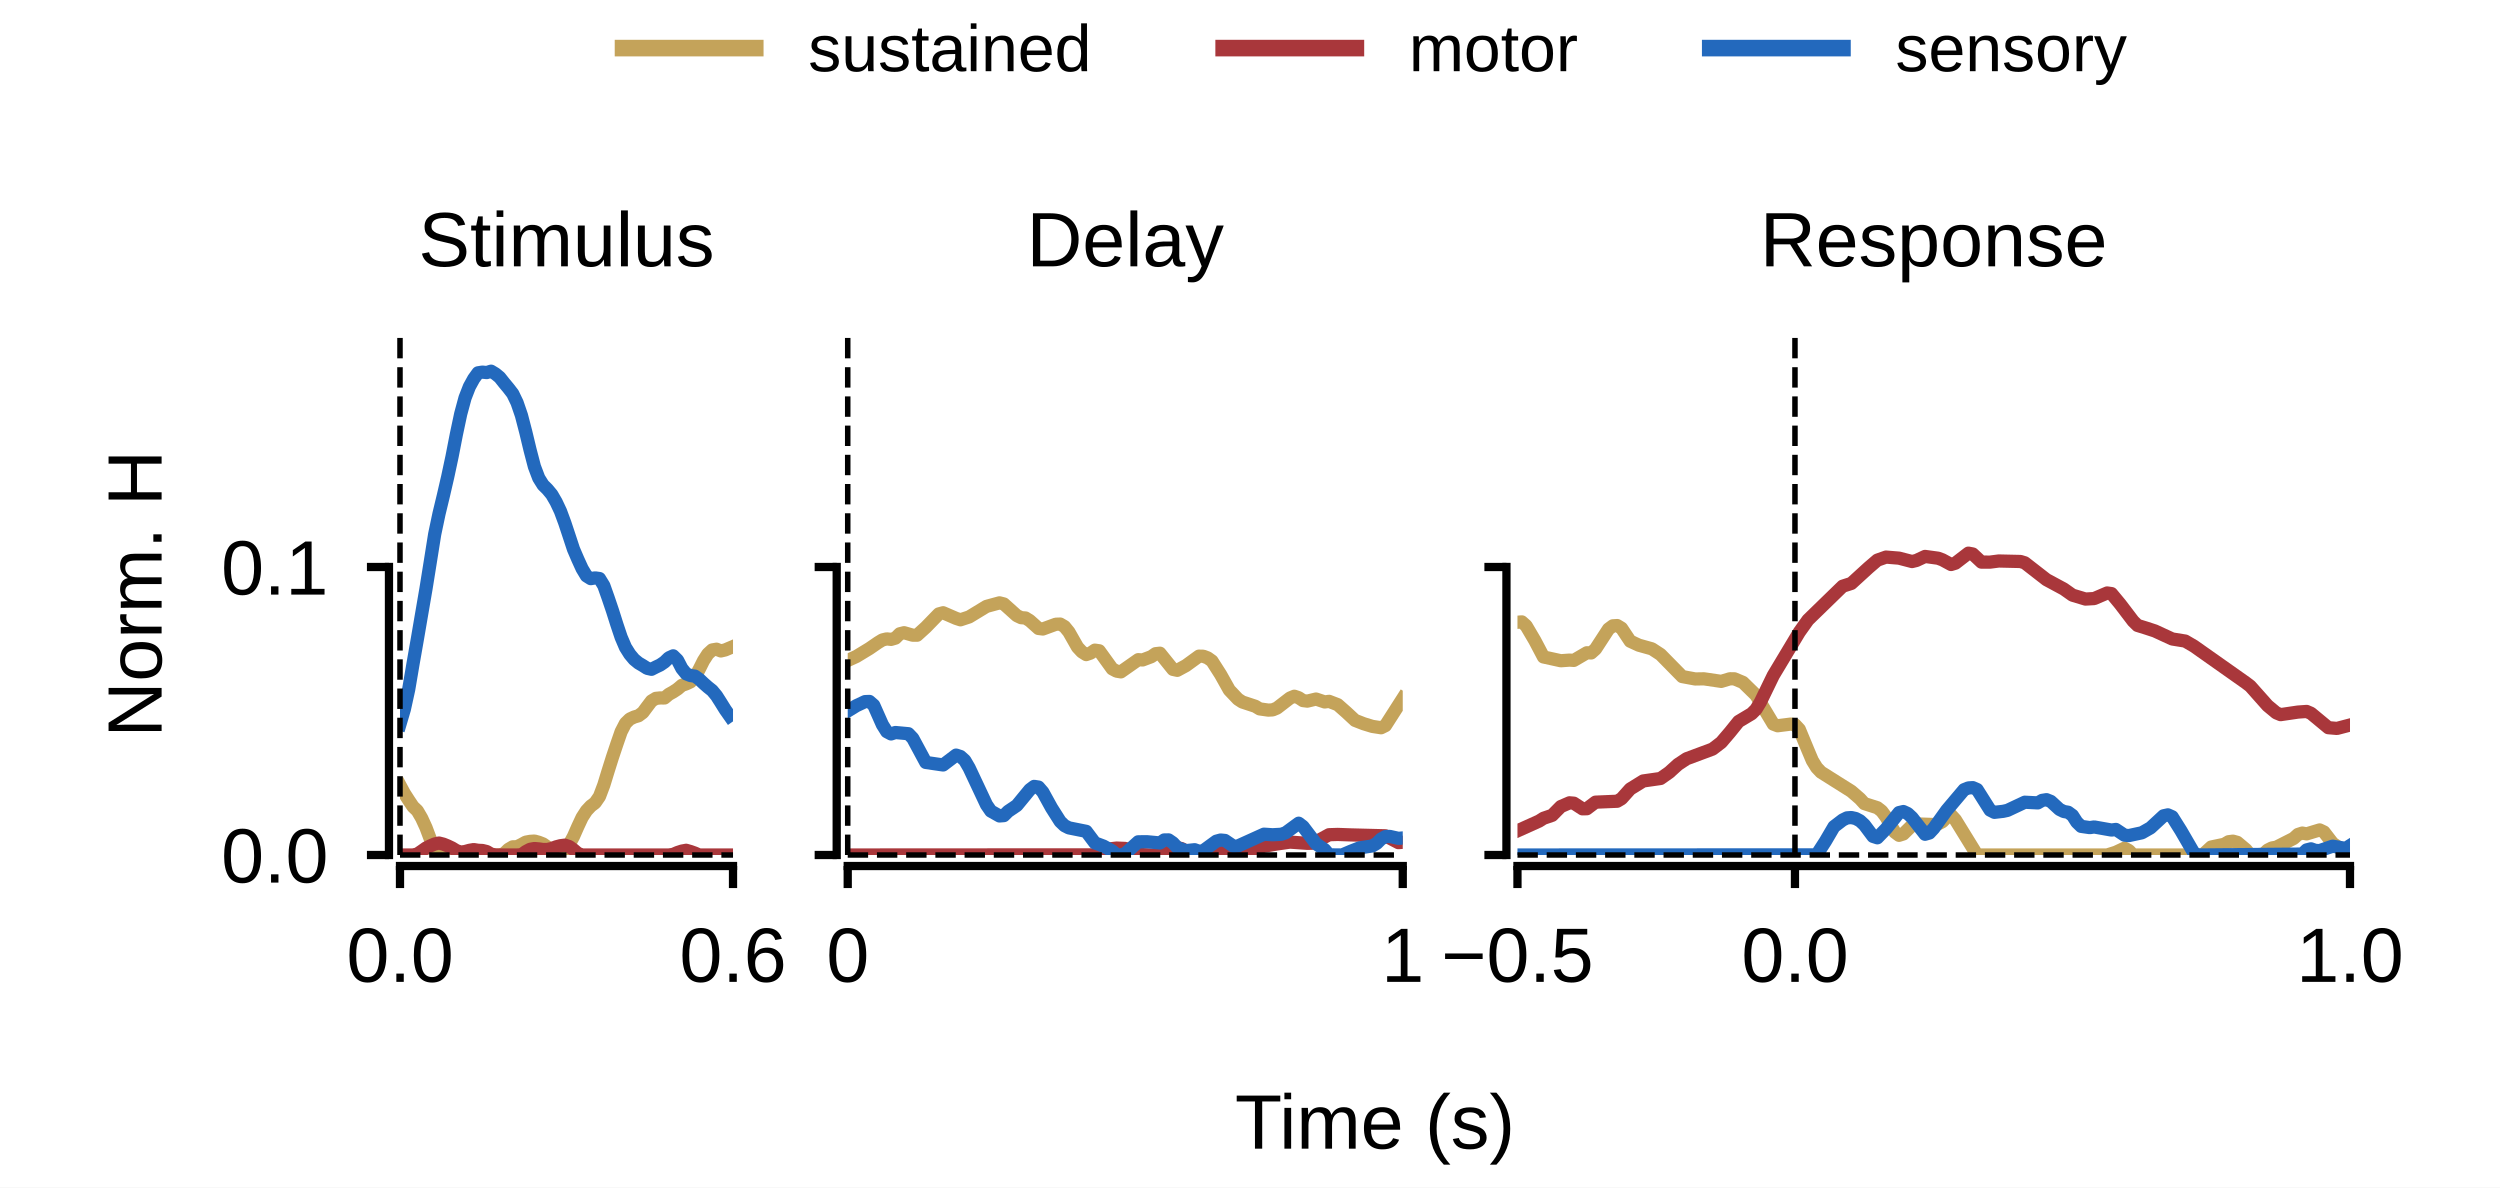
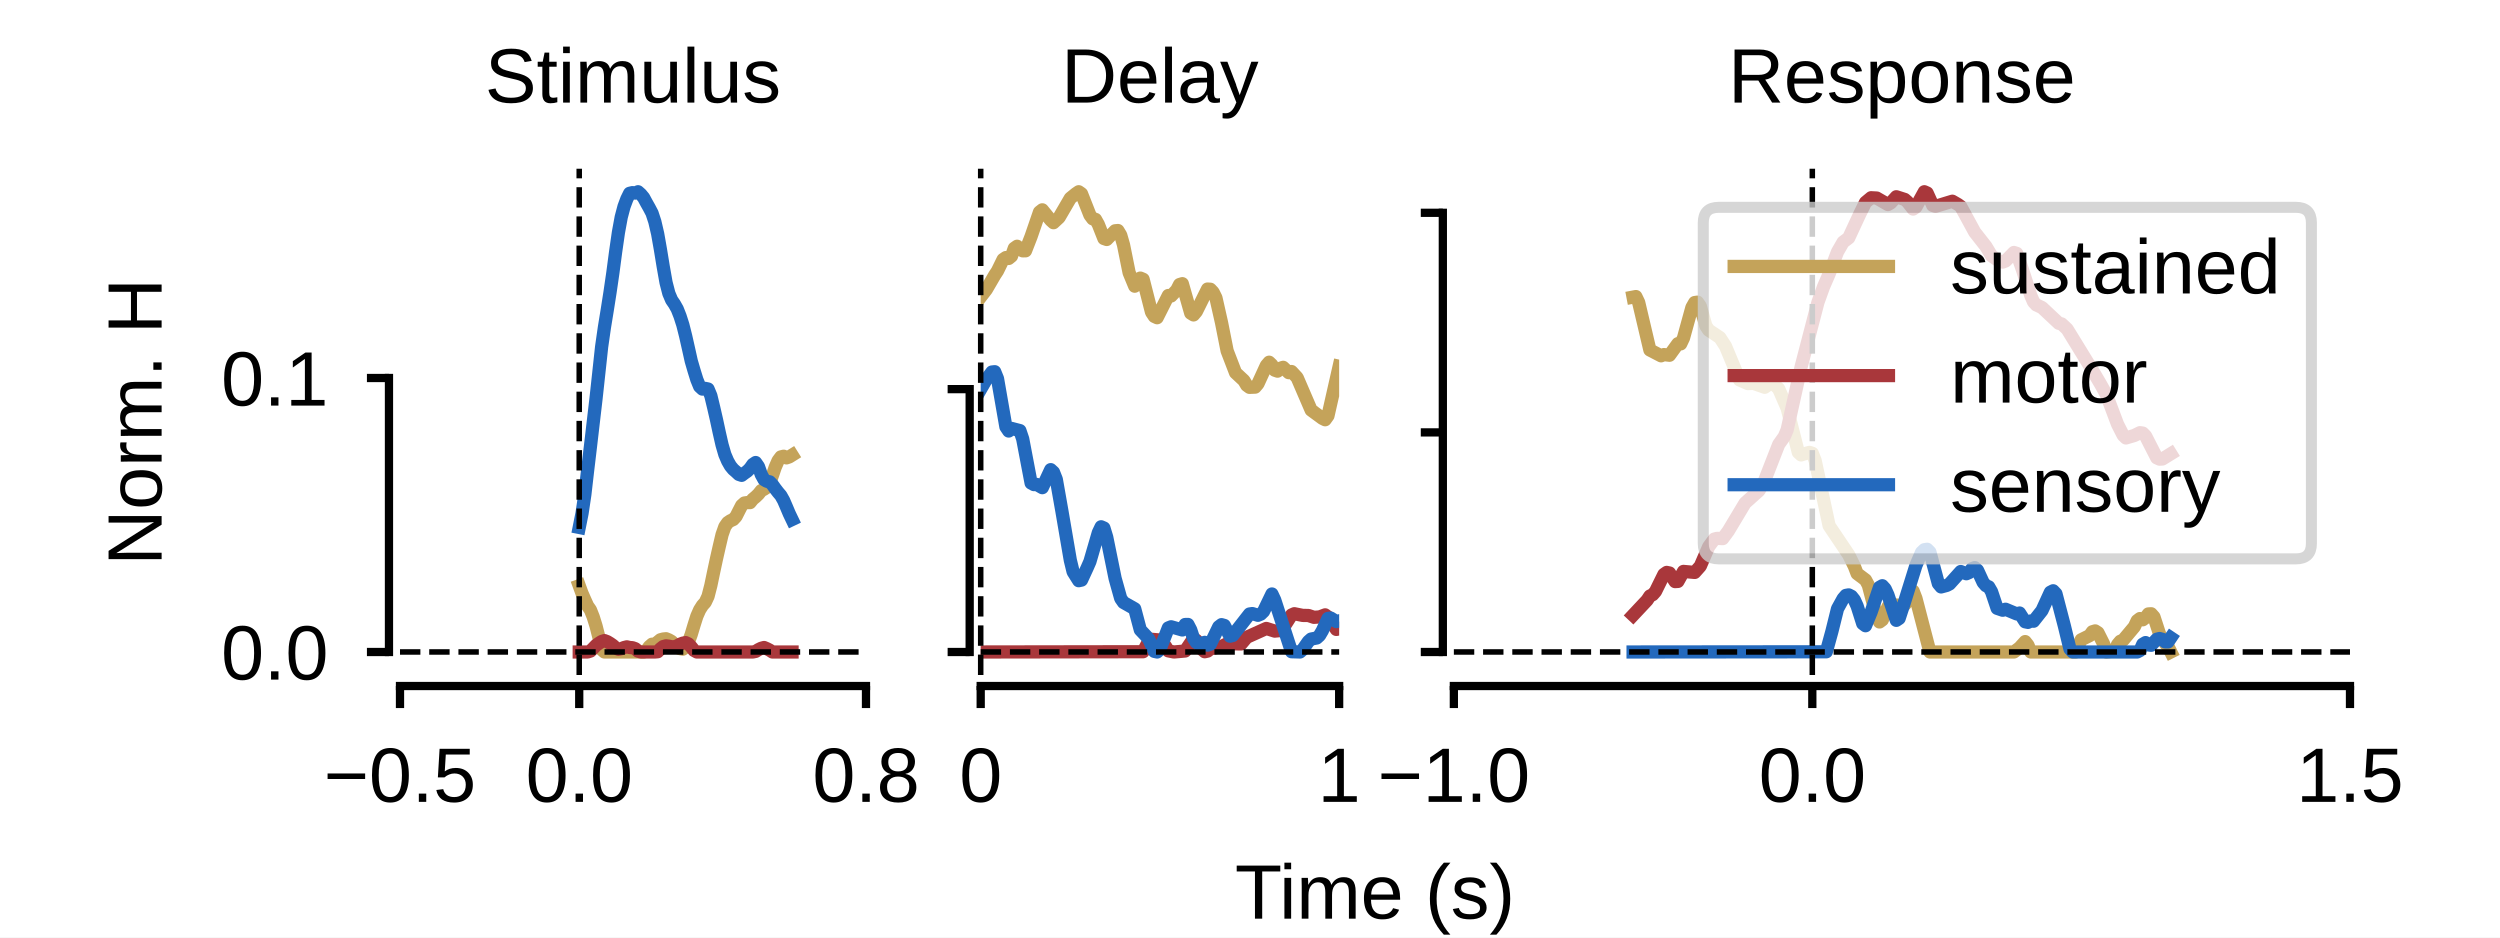
- <svg xmlns="http://www.w3.org/2000/svg" xmlns:xlink="http://www.w3.org/1999/xlink" width="226.772pt" height="107.717pt" viewBox="0 0 226.772 107.717" version="1.1">
+ <svg xmlns="http://www.w3.org/2000/svg" xmlns:xlink="http://www.w3.org/1999/xlink" width="226.772pt" height="85.039pt" viewBox="0 0 226.772 85.039" version="1.1">
  <defs>
    <style type="text/css">*{stroke-linejoin: round; stroke-linecap: butt}</style>
  </defs>
  <g id="figure_1">
    <g id="patch_1">
-       <path d="M 0 107.717  L 226.772 107.717  L 226.772 0  L 0 0  z " style="fill: #ffffff" />
+       <path d="M 0 85.039  L 226.772 85.039  L 226.772 0  L 0 0  z " style="fill: #ffffff" />
    </g>
    <g id="axes_1">
      <g id="patch_2">
-         <path d="M 36.283 77.556  L 66.491 77.556  L 66.491 30.161  L 36.283 30.161  z " style="fill: #ffffff" />
+         <path d="M 36.283 61.228  L 78.553 61.228  L 78.553 15.307  L 36.283 15.307  z " style="fill: #ffffff" />
      </g>
      <g id="matplotlib.axis_1">
        <g id="xtick_1">
          <g id="line2d_1">
            <defs>
-               <path id="mfb6b1bf87d" d="M 0 0  L 0 2  " style="stroke: #000000; stroke-width: 0.75" />
+               <path id="mfbb27c2ba8" d="M 0 0  L 0 2  " style="stroke: #000000; stroke-width: 0.75" />
            </defs>
            <g>
-               <use xlink:href="#mfb6b1bf87d" x="36.283" y="78.556" style="stroke: #000000; stroke-width: 0.75" />
+               <use xlink:href="#mfbb27c2ba8" x="36.283" y="62.228" style="stroke: #000000; stroke-width: 0.75" />
            </g>
          </g>
          <g id="text_1">
-             <text style="font-size: 7px; font-family: 'Arial', sans-serif; text-anchor: middle" x="36.283" y="89.066" transform="rotate(-0 36.28346 89.06637)">0.0</text>
+             <text style="font-size: 7px; font-family: 'Arial', sans-serif; text-anchor: middle" x="36.283" y="72.739" transform="rotate(-0 36.28346 72.73882)">−0.5</text>
          </g>
        </g>
        <g id="xtick_2">
          <g id="line2d_2">
            <g>
-               <use xlink:href="#mfb6b1bf87d" x="66.491" y="78.556" style="stroke: #000000; stroke-width: 0.75" />
+               <use xlink:href="#mfbb27c2ba8" x="52.541" y="62.228" style="stroke: #000000; stroke-width: 0.75" />
            </g>
          </g>
          <g id="text_2">
-             <text style="font-size: 7px; font-family: 'Arial', sans-serif; text-anchor: middle" x="66.491" y="89.066" transform="rotate(-0 66.491 89.06637)">0.6</text>
+             <text style="font-size: 7px; font-family: 'Arial', sans-serif; text-anchor: middle" x="52.541" y="72.739" transform="rotate(-0 52.54099 72.73882)">0.0</text>
+           </g>
+         </g>
+         <g id="xtick_3">
+           <g id="line2d_3">
+             <g>
+               <use xlink:href="#mfbb27c2ba8" x="78.553" y="62.228" style="stroke: #000000; stroke-width: 0.75" />
+             </g>
+           </g>
+           <g id="text_3">
+             <text style="font-size: 7px; font-family: 'Arial', sans-serif; text-anchor: middle" x="78.553" y="72.739" transform="rotate(-0 78.55303 72.73882)">0.8</text>
          </g>
        </g>
      </g>
      <g id="matplotlib.axis_2">
        <g id="ytick_1">
-           <g id="line2d_3">
+           <g id="line2d_4">
            <defs>
-               <path id="m4788e02296" d="M 0 0  L -2 0  " style="stroke: #000000; stroke-width: 0.75" />
+               <path id="m5a5f7d0ab2" d="M 0 0  L -2 0  " style="stroke: #000000; stroke-width: 0.75" />
            </defs>
            <g>
-               <use xlink:href="#m4788e02296" x="35.283" y="77.556" style="stroke: #000000; stroke-width: 0.75" />
-             </g>
-           </g>
-           <g id="text_3">
-             <text style="font-size: 7px; font-family: 'Arial', sans-serif; text-anchor: end" x="29.783" y="80.061" transform="rotate(-0 29.78346 80.06114)">0.0</text>
+               <use xlink:href="#m5a5f7d0ab2" x="35.283" y="59.141" style="stroke: #000000; stroke-width: 0.75" />
+             </g>
+           </g>
+           <g id="text_4">
+             <text style="font-size: 7px; font-family: 'Arial', sans-serif; text-anchor: end" x="29.783" y="61.646" transform="rotate(-0 29.78346 61.64625)">0.0</text>
          </g>
        </g>
        <g id="ytick_2">
-           <g id="line2d_4">
-             <g>
-               <use xlink:href="#m4788e02296" x="35.283" y="51.429" style="stroke: #000000; stroke-width: 0.75" />
-             </g>
-           </g>
-           <g id="text_4">
-             <text style="font-size: 7px; font-family: 'Arial', sans-serif; text-anchor: end" x="29.783" y="53.935" transform="rotate(-0 29.78346 53.93456)">0.1</text>
-           </g>
-         </g>
-         <g id="text_5">
-           <text style="font-size: 7px; font-family: 'Arial', sans-serif; text-anchor: middle" x="14.662" y="53.858" transform="rotate(-90 14.66221 53.85827)">Norm. H</text>
-         </g>
-       </g>
-       <g id="line2d_5">
-         <path d="M 36.283 71.233  L 36.677 71.964  L 37.07 72.576  L 37.463 73.165  L 37.857 73.543  L 38.25 74.216  L 38.643 75.073  L 39.037 76.123  L 39.43 77.323  L 39.823 77.556  L 40.217 77.556  L 40.61 77.556  L 41.003 77.556  L 41.397 77.556  L 41.79 77.556  L 42.183 77.556  L 42.577 77.556  L 42.97 77.556  L 43.363 77.556  L 43.757 77.556  L 44.15 77.556  L 44.543 77.556  L 44.937 77.556  L 45.33 77.556  L 45.723 77.429  L 46.117 77.046  L 46.51 76.815  L 46.903 76.806  L 47.297 76.61  L 47.69 76.392  L 48.083 76.319  L 48.477 76.293  L 48.87 76.401  L 49.263 76.555  L 49.657 76.836  L 50.05 77.059  L 50.443 77.235  L 50.837 77.284  L 51.23 77.096  L 51.623 76.608  L 52.017 75.877  L 52.41 74.987  L 52.803 74.147  L 53.197 73.539  L 53.59 73.117  L 53.983 72.818  L 54.377 72.246  L 54.77 71.207  L 55.163 69.926  L 55.556 68.681  L 55.95 67.504  L 56.343 66.369  L 56.736 65.609  L 57.13 65.225  L 57.523 65.041  L 57.916 64.925  L 58.31 64.633  L 58.703 64.105  L 59.096 63.587  L 59.49 63.348  L 59.883 63.309  L 60.276 63.312  L 60.67 62.982  L 61.063 62.762  L 61.456 62.502  L 61.85 62.168  L 62.243 62.033  L 62.636 61.849  L 63.03 61.442  L 63.423 60.71  L 63.816 59.928  L 64.21 59.316  L 64.603 58.956  L 64.996 58.889  L 65.39 59.046  L 65.783 58.953  L 66.176 58.785  " clip-path="url(#pfcce30ffbe)" style="fill: none; stroke: #c4a35a; stroke-width: 1.2; stroke-linecap: square" />
+           <g id="line2d_5">
+             <g>
+               <use xlink:href="#m5a5f7d0ab2" x="35.283" y="34.287" style="stroke: #000000; stroke-width: 0.75" />
+             </g>
+           </g>
+           <g id="text_5">
+             <text style="font-size: 7px; font-family: 'Arial', sans-serif; text-anchor: end" x="29.783" y="36.792" transform="rotate(-0 29.78346 36.79247)">0.1</text>
+           </g>
+         </g>
+         <g id="text_6">
+           <text style="font-size: 7px; font-family: 'Arial', sans-serif; text-anchor: middle" x="14.662" y="38.268" transform="rotate(-90 14.66221 38.26772)">Norm. H</text>
+         </g>
      </g>
      <g id="line2d_6">
-         <path d="M 36.283 77.556  L 36.677 77.556  L 37.07 77.556  L 37.463 77.556  L 37.857 77.469  L 38.25 77.202  L 38.643 76.924  L 39.037 76.729  L 39.43 76.557  L 39.823 76.472  L 40.217 76.572  L 40.61 76.732  L 41.003 76.919  L 41.397 77.159  L 41.79 77.294  L 42.183 77.241  L 42.577 77.133  L 42.97 77.065  L 43.363 77.128  L 43.757 77.147  L 44.15 77.242  L 44.543 77.473  L 44.937 77.556  L 45.33 77.556  L 45.723 77.556  L 46.117 77.556  L 46.51 77.556  L 46.903 77.556  L 47.297 77.534  L 47.69 77.251  L 48.083 77.039  L 48.477 76.97  L 48.87 77.003  L 49.263 77.057  L 49.657 77.054  L 50.05 76.968  L 50.443 76.816  L 50.837 76.713  L 51.23 76.662  L 51.623 76.786  L 52.017 77.071  L 52.41 77.408  L 52.803 77.556  L 53.197 77.556  L 53.59 77.556  L 53.983 77.556  L 54.377 77.556  L 54.77 77.556  L 55.163 77.556  L 55.556 77.556  L 55.95 77.556  L 56.343 77.556  L 56.736 77.556  L 57.13 77.556  L 57.523 77.556  L 57.916 77.556  L 58.31 77.556  L 58.703 77.556  L 59.096 77.556  L 59.49 77.556  L 59.883 77.556  L 60.276 77.556  L 60.67 77.556  L 61.063 77.5  L 61.456 77.33  L 61.85 77.201  L 62.243 77.129  L 62.636 77.242  L 63.03 77.383  L 63.423 77.556  L 63.816 77.556  L 64.21 77.556  L 64.603 77.556  L 64.996 77.556  L 65.39 77.556  L 65.783 77.556  L 66.176 77.556  " clip-path="url(#pfcce30ffbe)" style="fill: none; stroke: #a9373b; stroke-width: 1.2; stroke-linecap: square" />
+         <path d="M 52.541 53.126  L 52.795 53.822  L 53.049 54.404  L 53.303 54.964  L 53.557 55.323  L 53.811 55.963  L 54.065 56.78  L 54.319 57.778  L 54.573 58.919  L 54.827 59.141  L 55.081 59.141  L 55.335 59.141  L 55.589 59.141  L 55.843 59.141  L 56.097 59.141  L 56.351 59.141  L 56.605 59.141  L 56.859 59.141  L 57.113 59.141  L 57.367 59.141  L 57.621 59.141  L 57.875 59.141  L 58.13 59.141  L 58.384 59.141  L 58.638 59.02  L 58.892 58.656  L 59.146 58.436  L 59.4 58.427  L 59.654 58.242  L 59.908 58.033  L 60.162 57.964  L 60.416 57.939  L 60.67 58.043  L 60.924 58.189  L 61.178 58.456  L 61.432 58.668  L 61.686 58.836  L 61.94 58.883  L 62.194 58.704  L 62.448 58.239  L 62.702 57.544  L 62.956 56.697  L 63.21 55.898  L 63.464 55.32  L 63.718 54.919  L 63.972 54.634  L 64.226 54.09  L 64.48 53.101  L 64.734 51.883  L 64.988 50.698  L 65.242 49.579  L 65.496 48.499  L 65.75 47.776  L 66.004 47.41  L 66.258 47.236  L 66.512 47.125  L 66.766 46.848  L 67.02 46.346  L 67.274 45.853  L 67.528 45.626  L 67.782 45.588  L 68.036 45.591  L 68.29 45.277  L 68.544 45.068  L 68.799 44.821  L 69.053 44.502  L 69.307 44.374  L 69.561 44.199  L 69.815 43.812  L 70.069 43.116  L 70.323 42.372  L 70.577 41.789  L 70.831 41.448  L 71.085 41.384  L 71.339 41.533  L 71.593 41.444  L 71.847 41.285  " clip-path="url(#p5c8b856d8d)" style="fill: none; stroke: #c4a35a; stroke-width: 1.2; stroke-linecap: square" />
      </g>
      <g id="line2d_7">
-         <path d="M 36.283 65.681  L 36.677 64.341  L 37.07 62.548  L 37.463 60.223  L 37.857 57.975  L 38.25 55.68  L 38.643 53.389  L 39.037 50.929  L 39.43 48.457  L 39.823 46.592  L 40.217 44.957  L 40.61 43.257  L 41.003 41.421  L 41.397 39.399  L 41.79 37.546  L 42.183 36.089  L 42.577 35.078  L 42.97 34.363  L 43.363 33.819  L 43.757 33.755  L 44.15 33.794  L 44.543 33.671  L 44.937 33.909  L 45.33 34.232  L 45.723 34.728  L 46.117 35.202  L 46.51 35.711  L 46.903 36.525  L 47.297 37.673  L 47.69 39.184  L 48.083 40.82  L 48.477 42.328  L 48.87 43.364  L 49.263 43.993  L 49.657 44.382  L 50.05 44.854  L 50.443 45.53  L 50.837 46.364  L 51.23 47.426  L 51.623 48.609  L 52.017 49.807  L 52.41 50.722  L 52.803 51.585  L 53.197 52.241  L 53.59 52.487  L 53.983 52.422  L 54.377 52.479  L 54.77 53.12  L 55.163 54.228  L 55.556 55.389  L 55.95 56.632  L 56.343 57.804  L 56.736 58.723  L 57.13 59.349  L 57.523 59.818  L 57.916 60.14  L 58.31 60.372  L 58.703 60.622  L 59.096 60.71  L 59.49 60.508  L 59.883 60.321  L 60.276 60.052  L 60.67 59.672  L 61.063 59.491  L 61.456 59.878  L 61.85 60.636  L 62.243 61.121  L 62.636 61.278  L 63.03 61.331  L 63.423 61.605  L 63.816 61.979  L 64.21 62.326  L 64.603 62.639  L 64.996 63.115  L 65.39 63.733  L 65.783 64.366  L 66.176 64.925  " clip-path="url(#pfcce30ffbe)" style="fill: none; stroke: #2369bd; stroke-width: 1.2; stroke-linecap: square" />
+         <path d="M 52.541 59.141  L 52.795 59.141  L 53.049 59.141  L 53.303 59.141  L 53.557 59.059  L 53.811 58.805  L 54.065 58.54  L 54.319 58.354  L 54.573 58.19  L 54.827 58.109  L 55.081 58.205  L 55.335 58.358  L 55.589 58.535  L 55.843 58.763  L 56.097 58.892  L 56.351 58.842  L 56.605 58.739  L 56.859 58.674  L 57.113 58.734  L 57.367 58.752  L 57.621 58.842  L 57.875 59.062  L 58.13 59.141  L 58.384 59.141  L 58.638 59.141  L 58.892 59.141  L 59.146 59.141  L 59.4 59.141  L 59.654 59.12  L 59.908 58.851  L 60.162 58.65  L 60.416 58.583  L 60.67 58.615  L 60.924 58.666  L 61.178 58.663  L 61.432 58.582  L 61.686 58.437  L 61.94 58.339  L 62.194 58.29  L 62.448 58.409  L 62.702 58.68  L 62.956 59  L 63.21 59.141  L 63.464 59.141  L 63.718 59.141  L 63.972 59.141  L 64.226 59.141  L 64.48 59.141  L 64.734 59.141  L 64.988 59.141  L 65.242 59.141  L 65.496 59.141  L 65.75 59.141  L 66.004 59.141  L 66.258 59.141  L 66.512 59.141  L 66.766 59.141  L 67.02 59.141  L 67.274 59.141  L 67.528 59.141  L 67.782 59.141  L 68.036 59.141  L 68.29 59.141  L 68.544 59.088  L 68.799 58.927  L 69.053 58.803  L 69.307 58.735  L 69.561 58.843  L 69.815 58.976  L 70.069 59.141  L 70.323 59.141  L 70.577 59.141  L 70.831 59.141  L 71.085 59.141  L 71.339 59.141  L 71.593 59.141  L 71.847 59.141  " clip-path="url(#p5c8b856d8d)" style="fill: none; stroke: #a9373b; stroke-width: 1.2; stroke-linecap: square" />
      </g>
      <g id="line2d_8">
-         <path d="M 36.283 77.556  L 36.283 30.161  " style="fill: none; stroke-dasharray: 1.85,0.8; stroke-dashoffset: 0; stroke: #000000; stroke-width: 0.5" />
+         <path d="M 52.541 47.845  L 52.795 46.57  L 53.049 44.864  L 53.303 42.652  L 53.557 40.514  L 53.811 38.331  L 54.065 36.152  L 54.319 33.811  L 54.573 31.459  L 54.827 29.686  L 55.081 28.13  L 55.335 26.513  L 55.589 24.767  L 55.843 22.843  L 56.097 21.08  L 56.351 19.694  L 56.605 18.733  L 56.859 18.052  L 57.113 17.535  L 57.367 17.474  L 57.621 17.511  L 57.875 17.394  L 58.13 17.621  L 58.384 17.928  L 58.638 18.399  L 58.892 18.85  L 59.146 19.334  L 59.4 20.109  L 59.654 21.201  L 59.908 22.639  L 60.162 24.195  L 60.416 25.629  L 60.67 26.615  L 60.924 27.213  L 61.178 27.583  L 61.432 28.032  L 61.686 28.676  L 61.94 29.469  L 62.194 30.479  L 62.448 31.604  L 62.702 32.744  L 62.956 33.615  L 63.21 34.435  L 63.464 35.059  L 63.718 35.293  L 63.972 35.231  L 64.226 35.286  L 64.48 35.895  L 64.734 36.949  L 64.988 38.054  L 65.242 39.236  L 65.496 40.351  L 65.75 41.226  L 66.004 41.821  L 66.258 42.267  L 66.512 42.574  L 66.766 42.794  L 67.02 43.032  L 67.274 43.116  L 67.528 42.924  L 67.782 42.746  L 68.036 42.49  L 68.29 42.128  L 68.544 41.956  L 68.799 42.324  L 69.053 43.045  L 69.307 43.507  L 69.561 43.656  L 69.815 43.706  L 70.069 43.967  L 70.323 44.323  L 70.577 44.653  L 70.831 44.951  L 71.085 45.404  L 71.339 45.991  L 71.593 46.594  L 71.847 47.125  " clip-path="url(#p5c8b856d8d)" style="fill: none; stroke: #2369bd; stroke-width: 1.2; stroke-linecap: square" />
      </g>
      <g id="line2d_9">
-         <path d="M 36.283 77.556  L 66.491 77.556  " style="fill: none; stroke-dasharray: 1.85,0.8; stroke-dashoffset: 0; stroke: #000000; stroke-width: 0.5" />
+         <path d="M 52.541 61.228  L 52.541 15.307  " style="fill: none; stroke-dasharray: 1.85,0.8; stroke-dashoffset: 0; stroke: #000000; stroke-width: 0.5" />
+       </g>
+       <g id="line2d_10">
+         <path d="M 36.283 59.141  L 78.553 59.141  " style="fill: none; stroke-dasharray: 1.85,0.8; stroke-dashoffset: 0; stroke: #000000; stroke-width: 0.5" />
      </g>
      <g id="patch_3">
-         <path d="M 35.283 77.556  L 35.283 51.429  " style="fill: none; stroke: #000000; stroke-width: 0.75; stroke-linejoin: miter; stroke-linecap: square" />
+         <path d="M 35.283 59.141  L 35.283 34.287  " style="fill: none; stroke: #000000; stroke-width: 0.75; stroke-linejoin: miter; stroke-linecap: square" />
      </g>
      <g id="patch_4">
-         <path d="M 36.283 78.556  L 66.491 78.556  " style="fill: none; stroke: #000000; stroke-width: 0.75; stroke-linejoin: miter; stroke-linecap: square" />
-       </g>
-       <g id="text_6">
-         <text style="font-size: 7px; font-family: 'Arial', sans-serif; text-anchor: middle" x="51.387" y="24.161" transform="rotate(-0 51.38723 24.16063)">Stimulus</text>
+         <path d="M 36.283 62.228  L 78.553 62.228  " style="fill: none; stroke: #000000; stroke-width: 0.75; stroke-linejoin: miter; stroke-linecap: square" />
+       </g>
+       <g id="text_7">
+         <text style="font-size: 7px; font-family: 'Arial', sans-serif; text-anchor: middle" x="57.418" y="9.307" transform="rotate(-0 57.41825 9.307087)">Stimulus</text>
      </g>
    </g>
    <g id="axes_2">
      <g id="patch_5">
-         <path d="M 76.896 77.556  L 127.242 77.556  L 127.242 30.161  L 76.896 30.161  z " style="fill: #ffffff" />
+         <path d="M 88.958 61.228  L 121.473 61.228  L 121.473 15.307  L 88.958 15.307  z " style="fill: #ffffff" />
      </g>
      <g id="matplotlib.axis_3">
-         <g id="xtick_3">
-           <g id="line2d_10">
-             <g>
-               <use xlink:href="#mfb6b1bf87d" x="76.896" y="78.556" style="stroke: #000000; stroke-width: 0.75" />
-             </g>
-           </g>
-           <g id="text_7">
-             <text style="font-size: 7px; font-family: 'Arial', sans-serif; text-anchor: middle" x="76.896" y="89.066" transform="rotate(-0 76.89581 89.06637)">0</text>
-           </g>
-         </g>
        <g id="xtick_4">
          <g id="line2d_11">
            <g>
-               <use xlink:href="#mfb6b1bf87d" x="127.242" y="78.556" style="stroke: #000000; stroke-width: 0.75" />
+               <use xlink:href="#mfbb27c2ba8" x="88.958" y="62.228" style="stroke: #000000; stroke-width: 0.75" />
            </g>
          </g>
          <g id="text_8">
-             <text style="font-size: 7px; font-family: 'Arial', sans-serif; text-anchor: middle" x="127.242" y="89.066" transform="rotate(-0 127.2417 89.06637)">1</text>
+             <text style="font-size: 7px; font-family: 'Arial', sans-serif; text-anchor: middle" x="88.958" y="72.739" transform="rotate(-0 88.95785 72.73882)">0</text>
+           </g>
+         </g>
+         <g id="xtick_5">
+           <g id="line2d_12">
+             <g>
+               <use xlink:href="#mfbb27c2ba8" x="121.473" y="62.228" style="stroke: #000000; stroke-width: 0.75" />
+             </g>
+           </g>
+           <g id="text_9">
+             <text style="font-size: 7px; font-family: 'Arial', sans-serif; text-anchor: middle" x="121.473" y="72.739" transform="rotate(-0 121.4729 72.73882)">1</text>
          </g>
        </g>
      </g>
      <g id="matplotlib.axis_4">
        <g id="ytick_3">
-           <g id="line2d_12">
-             <g>
-               <use xlink:href="#m4788e02296" x="75.896" y="77.556" style="stroke: #000000; stroke-width: 0.75" />
+           <g id="line2d_13">
+             <g>
+               <use xlink:href="#m5a5f7d0ab2" x="87.958" y="59.141" style="stroke: #000000; stroke-width: 0.75" />
            </g>
          </g>
        </g>
        <g id="ytick_4">
-           <g id="line2d_13">
-             <g>
-               <use xlink:href="#m4788e02296" x="75.896" y="51.429" style="stroke: #000000; stroke-width: 0.75" />
-             </g>
-           </g>
-         </g>
-       </g>
-       <g id="line2d_14">
-         <path d="M 76.896 59.907  L 77.682 59.546  L 78.862 58.829  L 79.649 58.288  L 80.042 58.049  L 80.436 57.954  L 80.829 57.997  L 81.222 57.883  L 81.616 57.491  L 82.009 57.392  L 82.796 57.619  L 83.189 57.618  L 83.976 56.904  L 85.156 55.69  L 85.549 55.582  L 86.729 56.094  L 87.122 56.221  L 87.909 55.962  L 89.482 55.005  L 90.662 54.684  L 91.056 54.783  L 92.236 55.843  L 92.629 56.029  L 93.022 56.057  L 93.416 56.304  L 94.202 57.007  L 94.596 57.055  L 95.776 56.623  L 96.169 56.61  L 96.562 56.84  L 96.956 57.324  L 97.742 58.705  L 98.135 59.127  L 98.529 59.376  L 98.922 59.241  L 99.315 58.974  L 99.709 59.033  L 100.889 60.669  L 101.282 60.878  L 101.675 60.943  L 103.249 59.839  L 103.642 59.864  L 104.429 59.568  L 104.822 59.296  L 105.215 59.252  L 106.395 60.718  L 106.789 60.804  L 107.575 60.377  L 108.755 59.519  L 109.149 59.528  L 109.542 59.676  L 109.935 59.957  L 110.722 61.189  L 111.509 62.592  L 112.295 63.419  L 112.689 63.676  L 113.869 64.066  L 114.262 64.302  L 115.049 64.413  L 115.442 64.392  L 115.835 64.228  L 117.015 63.318  L 117.409 63.155  L 117.802 63.289  L 118.195 63.55  L 118.589 63.598  L 119.375 63.409  L 120.162 63.673  L 120.555 63.618  L 121.342 63.92  L 122.128 64.613  L 122.915 65.344  L 123.702 65.651  L 124.488 65.891  L 125.275 66.013  L 125.668 65.819  L 127.242 63.362  L 127.242 63.362  " clip-path="url(#ped45dd5894)" style="fill: none; stroke: #c4a35a; stroke-width: 1.2; stroke-linecap: square" />
+           <g id="line2d_14">
+             <g>
+               <use xlink:href="#m5a5f7d0ab2" x="87.958" y="35.298" style="stroke: #000000; stroke-width: 0.75" />
+             </g>
+           </g>
+         </g>
      </g>
      <g id="line2d_15">
-         <path d="M 76.896 77.556  L 99.709 77.542  L 100.495 77.021  L 101.282 76.928  L 102.069 76.96  L 102.855 77.272  L 103.249 77.5  L 104.429 77.556  L 105.609 77.507  L 106.789 76.888  L 107.182 76.976  L 107.969 77.424  L 108.362 77.543  L 110.722 77.282  L 111.902 77.14  L 113.869 76.991  L 114.655 76.758  L 115.835 76.555  L 117.015 76.386  L 118.589 76.498  L 118.982 76.49  L 119.768 76.145  L 120.555 75.716  L 121.342 75.691  L 122.522 75.733  L 125.668 75.815  L 126.848 76.434  L 127.242 76.403  L 127.242 76.403  " clip-path="url(#ped45dd5894)" style="fill: none; stroke: #a9373b; stroke-width: 1.2; stroke-linecap: square" />
+         <path d="M 88.958 26.928  L 89.466 26.27  L 90.228 24.961  L 90.482 24.573  L 90.99 23.536  L 91.244 23.364  L 91.498 23.443  L 91.752 23.235  L 92.006 22.518  L 92.26 22.338  L 92.768 22.752  L 93.022 22.751  L 93.53 21.447  L 94.292 19.232  L 94.546 19.034  L 95.308 19.969  L 95.562 20.2  L 96.071 19.727  L 97.087 17.981  L 97.595 17.568  L 97.849 17.394  L 98.103 17.575  L 98.865 19.511  L 99.119 19.85  L 99.373 19.901  L 99.627 20.353  L 100.135 21.636  L 100.389 21.722  L 101.151 20.935  L 101.405 20.911  L 101.659 21.331  L 101.913 22.214  L 102.421 24.734  L 102.929 25.959  L 103.183 25.713  L 103.437 25.226  L 103.691 25.333  L 104.453 28.318  L 104.707 28.701  L 104.961 28.819  L 105.977 26.804  L 106.231 26.849  L 106.74 26.309  L 106.994 25.812  L 107.248 25.733  L 108.01 28.408  L 108.264 28.565  L 108.518 28.265  L 109.534 26.22  L 109.788 26.237  L 110.042 26.507  L 110.296 27.019  L 110.804 29.268  L 111.312 31.828  L 112.074 33.808  L 112.836 34.52  L 113.09 34.95  L 113.344 35.135  L 113.852 35.115  L 114.106 34.814  L 114.868 33.154  L 115.122 32.857  L 115.376 33.101  L 115.63 33.578  L 115.884 33.666  L 116.138 33.407  L 116.392 33.32  L 116.9 33.802  L 117.154 33.702  L 117.663 34.253  L 118.933 37.2  L 119.949 37.947  L 120.203 38.073  L 120.457 37.718  L 121.473 33.234  L 121.473 33.234  " clip-path="url(#p02446e46f5)" style="fill: none; stroke: #c4a35a; stroke-width: 1.2; stroke-linecap: square" />
      </g>
      <g id="line2d_16">
-         <path d="M 76.896 64.494  L 77.682 64.011  L 78.469 63.642  L 78.862 63.627  L 79.256 63.97  L 80.042 65.74  L 80.436 66.367  L 80.829 66.574  L 81.222 66.445  L 82.402 66.554  L 82.796 66.967  L 83.976 69.159  L 85.549 69.389  L 86.729 68.494  L 87.122 68.623  L 87.516 68.977  L 87.909 69.652  L 89.482 72.997  L 89.876 73.57  L 90.662 74.013  L 91.056 73.983  L 91.449 73.595  L 92.236 73.063  L 93.416 71.628  L 93.809 71.334  L 94.202 71.395  L 94.596 71.849  L 95.382 73.277  L 96.169 74.517  L 96.562 74.895  L 96.956 75.095  L 98.529 75.41  L 99.315 76.458  L 100.102 76.752  L 100.889 77.185  L 101.282 77.525  L 101.675 77.556  L 102.069 77.427  L 103.249 76.359  L 104.035 76.352  L 105.215 76.462  L 105.609 76.19  L 106.002 76.187  L 106.395 76.457  L 106.789 76.88  L 107.575 77.159  L 108.362 77.077  L 108.755 77.216  L 109.149 77.168  L 110.329 76.305  L 110.722 76.198  L 111.115 76.237  L 111.902 76.771  L 112.295 76.736  L 114.655 75.668  L 115.442 75.72  L 116.229 75.675  L 116.622 75.539  L 117.802 74.674  L 118.195 74.972  L 118.982 76.01  L 119.375 76.535  L 120.162 77.074  L 120.555 77.543  L 121.735 77.556  L 122.522 77.22  L 123.308 76.913  L 124.488 76.733  L 124.882 76.498  L 125.275 76.108  L 125.668 75.888  L 126.062 75.87  L 126.848 76.045  L 127.242 76.011  L 127.242 76.011  " clip-path="url(#ped45dd5894)" style="fill: none; stroke: #2369bd; stroke-width: 1.2; stroke-linecap: square" />
+         <path d="M 88.958 59.141  L 103.691 59.116  L 104.199 58.164  L 104.453 57.988  L 105.215 58.054  L 105.723 58.623  L 105.977 59.039  L 106.485 59.141  L 107.502 59.052  L 108.264 57.923  L 108.518 58.083  L 109.026 58.899  L 109.28 59.118  L 109.534 59.061  L 109.788 58.855  L 110.804 58.642  L 111.312 58.392  L 112.582 58.411  L 113.09 57.808  L 114.868 57.006  L 115.63 57.247  L 116.138 57.196  L 116.392 56.973  L 117.154 55.784  L 117.409 55.67  L 118.171 55.824  L 118.679 55.828  L 119.187 55.996  L 119.695 55.962  L 120.203 55.774  L 120.457 55.964  L 121.219 57.093  L 121.473 57.037  L 121.473 57.037  " clip-path="url(#p02446e46f5)" style="fill: none; stroke: #a9373b; stroke-width: 1.2; stroke-linecap: square" />
      </g>
      <g id="line2d_17">
-         <path d="M 76.896 77.556  L 76.896 30.161  " style="fill: none; stroke-dasharray: 1.85,0.8; stroke-dashoffset: 0; stroke: #000000; stroke-width: 0.5" />
+         <path d="M 88.958 35.301  L 89.466 34.419  L 89.974 33.746  L 90.228 33.717  L 90.482 34.344  L 91.244 38.719  L 91.498 39.097  L 91.752 38.861  L 92.514 39.06  L 92.768 39.815  L 93.53 43.816  L 93.784 43.956  L 94.038 43.943  L 94.546 44.234  L 95.308 42.602  L 95.562 42.837  L 95.816 43.483  L 96.325 46.366  L 97.087 50.819  L 97.341 51.866  L 97.849 52.675  L 98.103 52.619  L 98.611 51.518  L 98.865 50.94  L 99.627 48.321  L 99.881 47.785  L 100.135 47.895  L 100.389 48.726  L 101.151 52.468  L 101.659 54.285  L 101.913 54.649  L 102.929 55.225  L 103.437 57.137  L 103.945 57.673  L 104.199 57.967  L 104.707 59.085  L 104.961 59.141  L 105.215 58.905  L 105.977 56.956  L 106.231 56.855  L 107.248 57.144  L 107.502 56.649  L 107.756 56.643  L 108.01 57.134  L 108.264 57.908  L 108.518 58.275  L 108.772 58.417  L 109.28 58.267  L 109.534 58.52  L 109.788 58.434  L 110.55 56.858  L 110.804 56.662  L 111.058 56.733  L 111.566 57.708  L 111.82 57.645  L 113.344 55.695  L 113.598 55.656  L 114.106 55.813  L 114.36 55.708  L 114.614 55.461  L 115.376 53.88  L 115.63 54.425  L 117.154 59.118  L 117.917 59.141  L 118.171 58.921  L 118.679 58.192  L 118.933 57.967  L 119.441 57.87  L 119.695 57.64  L 119.949 57.209  L 120.457 56.096  L 120.711 56.065  L 121.219 56.383  L 121.473 56.321  L 121.473 56.321  " clip-path="url(#p02446e46f5)" style="fill: none; stroke: #2369bd; stroke-width: 1.2; stroke-linecap: square" />
      </g>
      <g id="line2d_18">
-         <path d="M 76.896 77.556  L 127.242 77.556  " style="fill: none; stroke-dasharray: 1.85,0.8; stroke-dashoffset: 0; stroke: #000000; stroke-width: 0.5" />
+         <path d="M 88.958 61.228  L 88.958 15.307  " style="fill: none; stroke-dasharray: 1.85,0.8; stroke-dashoffset: 0; stroke: #000000; stroke-width: 0.5" />
+       </g>
+       <g id="line2d_19">
+         <path d="M 88.958 59.141  L 121.473 59.141  " style="fill: none; stroke-dasharray: 1.85,0.8; stroke-dashoffset: 0; stroke: #000000; stroke-width: 0.5" />
      </g>
      <g id="patch_6">
-         <path d="M 75.896 77.556  L 75.896 51.429  " style="fill: none; stroke: #000000; stroke-width: 0.75; stroke-linejoin: miter; stroke-linecap: square" />
+         <path d="M 87.958 59.141  L 87.958 35.298  " style="fill: none; stroke: #000000; stroke-width: 0.75; stroke-linejoin: miter; stroke-linecap: square" />
      </g>
      <g id="patch_7">
-         <path d="M 76.896 78.556  L 127.242 78.556  " style="fill: none; stroke: #000000; stroke-width: 0.75; stroke-linejoin: miter; stroke-linecap: square" />
-       </g>
-       <g id="text_9">
-         <text style="font-size: 7px; font-family: 'Arial', sans-serif; text-anchor: middle" x="102.069" y="24.161" transform="rotate(-0 102.0688 24.16063)">Delay</text>
+         <path d="M 88.958 62.228  L 121.473 62.228  " style="fill: none; stroke: #000000; stroke-width: 0.75; stroke-linejoin: miter; stroke-linecap: square" />
+       </g>
+       <g id="text_10">
+         <text style="font-size: 7px; font-family: 'Arial', sans-serif; text-anchor: middle" x="105.215" y="9.307" transform="rotate(-0 105.2154 9.307087)">Delay</text>
      </g>
    </g>
    <g id="axes_3">
      <g id="patch_8">
-         <path d="M 137.647 77.556  L 213.165 77.556  L 213.165 30.161  L 137.647 30.161  z " style="fill: #ffffff" />
+         <path d="M 131.878 61.228  L 213.165 61.228  L 213.165 15.307  L 131.878 15.307  z " style="fill: #ffffff" />
      </g>
      <g id="matplotlib.axis_5">
-         <g id="xtick_5">
-           <g id="line2d_19">
-             <g>
-               <use xlink:href="#mfb6b1bf87d" x="137.647" y="78.556" style="stroke: #000000; stroke-width: 0.75" />
-             </g>
-           </g>
-           <g id="text_10">
-             <text style="font-size: 7px; font-family: 'Arial', sans-serif; text-anchor: middle" x="137.647" y="89.066" transform="rotate(-0 137.6465 89.06637)">−0.5</text>
-           </g>
-         </g>
        <g id="xtick_6">
          <g id="line2d_20">
            <g>
-               <use xlink:href="#mfb6b1bf87d" x="162.819" y="78.556" style="stroke: #000000; stroke-width: 0.75" />
+               <use xlink:href="#mfbb27c2ba8" x="131.878" y="62.228" style="stroke: #000000; stroke-width: 0.75" />
            </g>
          </g>
          <g id="text_11">
-             <text style="font-size: 7px; font-family: 'Arial', sans-serif; text-anchor: middle" x="162.819" y="89.066" transform="rotate(-0 162.8195 89.06637)">0.0</text>
+             <text style="font-size: 7px; font-family: 'Arial', sans-serif; text-anchor: middle" x="131.878" y="72.739" transform="rotate(-0 131.8777 72.73882)">−1.0</text>
          </g>
        </g>
        <g id="xtick_7">
          <g id="line2d_21">
            <g>
-               <use xlink:href="#mfb6b1bf87d" x="213.165" y="78.556" style="stroke: #000000; stroke-width: 0.75" />
+               <use xlink:href="#mfbb27c2ba8" x="164.393" y="62.228" style="stroke: #000000; stroke-width: 0.75" />
            </g>
          </g>
          <g id="text_12">
-             <text style="font-size: 7px; font-family: 'Arial', sans-serif; text-anchor: middle" x="213.165" y="89.066" transform="rotate(-0 213.1654 89.06637)">1.0</text>
+             <text style="font-size: 7px; font-family: 'Arial', sans-serif; text-anchor: middle" x="164.393" y="72.739" transform="rotate(-0 164.3928 72.73882)">0.0</text>
+           </g>
+         </g>
+         <g id="xtick_8">
+           <g id="line2d_22">
+             <g>
+               <use xlink:href="#mfbb27c2ba8" x="213.165" y="62.228" style="stroke: #000000; stroke-width: 0.75" />
+             </g>
+           </g>
+           <g id="text_13">
+             <text style="font-size: 7px; font-family: 'Arial', sans-serif; text-anchor: middle" x="213.165" y="72.739" transform="rotate(-0 213.1654 72.73882)">1.5</text>
          </g>
        </g>
      </g>
      <g id="matplotlib.axis_6">
        <g id="ytick_5">
-           <g id="line2d_22">
-             <g>
-               <use xlink:href="#m4788e02296" x="136.647" y="77.556" style="stroke: #000000; stroke-width: 0.75" />
+           <g id="line2d_23">
+             <g>
+               <use xlink:href="#m5a5f7d0ab2" x="130.878" y="59.141" style="stroke: #000000; stroke-width: 0.75" />
            </g>
          </g>
        </g>
        <g id="ytick_6">
-           <g id="line2d_23">
-             <g>
-               <use xlink:href="#m4788e02296" x="136.647" y="51.429" style="stroke: #000000; stroke-width: 0.75" />
-             </g>
-           </g>
-         </g>
-       </g>
-       <g id="line2d_24">
-         <path d="M 137.647 56.444  L 138.04 56.412  L 138.433 56.762  L 139.22 58.099  L 140.006 59.59  L 141.58 59.935  L 142.366 59.878  L 142.76 59.903  L 143.94 59.213  L 144.333 59.227  L 144.726 58.874  L 145.906 57.062  L 146.3 56.769  L 146.693 56.744  L 147.086 56.983  L 147.873 58.162  L 148.66 58.525  L 149.84 58.855  L 150.626 59.368  L 152.593 61.37  L 153.773 61.588  L 154.56 61.575  L 156.133 61.807  L 156.92 61.571  L 157.313 61.572  L 158.1 61.9  L 159.28 63.053  L 160.853 65.681  L 161.246 65.832  L 162.426 65.683  L 162.819 65.737  L 163.213 66.16  L 163.999 68.055  L 164.393 68.988  L 164.786 69.626  L 165.179 70.042  L 167.933 71.776  L 168.719 72.457  L 169.113 72.891  L 170.293 73.268  L 170.686 73.576  L 171.079 74.103  L 171.866 75.477  L 172.259 75.77  L 172.653 75.646  L 173.439 74.872  L 173.833 74.734  L 175.406 74.79  L 175.799 74.737  L 176.193 74.532  L 176.586 74.124  L 176.979 73.933  L 177.373 74.364  L 179.339 77.556  L 191.139 77.556  L 191.926 77.307  L 192.712 76.938  L 193.106 77.149  L 193.499 77.556  L 199.792 77.556  L 200.579 76.831  L 201.759 76.584  L 202.152 76.353  L 202.546 76.301  L 202.939 76.409  L 203.726 77.07  L 204.119 77.556  L 205.299 77.494  L 205.692 77.113  L 206.085 76.916  L 206.479 76.849  L 208.052 76.053  L 208.445 75.696  L 208.839 75.567  L 209.232 75.639  L 210.412 75.282  L 210.805 75.469  L 211.592 76.492  L 212.379 77.039  L 212.772 77.224  L 213.165 77.556  L 213.165 77.556  " clip-path="url(#p8445a5f80d)" style="fill: none; stroke: #c4a35a; stroke-width: 1.2; stroke-linecap: square" />
-       </g>
-       <g id="line2d_25">
-         <path d="M 137.647 75.364  L 139.613 74.477  L 140.006 74.226  L 140.793 73.957  L 141.58 73.162  L 142.366 72.823  L 142.76 72.856  L 143.546 73.368  L 143.94 73.358  L 144.726 72.763  L 146.693 72.68  L 147.086 72.448  L 147.873 71.569  L 149.053 70.84  L 150.626 70.615  L 151.413 70.062  L 152.2 69.347  L 152.986 68.826  L 155.346 67.947  L 156.133 67.343  L 156.92 66.422  L 157.706 65.446  L 158.886 64.74  L 159.28 64.346  L 159.673 63.702  L 160.853 61.272  L 163.213 57.336  L 163.999 56.234  L 167.146 53.174  L 167.933 52.921  L 169.506 51.485  L 170.293 50.81  L 171.079 50.533  L 172.259 50.629  L 173.439 50.936  L 173.833 50.841  L 174.619 50.474  L 175.799 50.635  L 176.193 50.78  L 176.979 51.205  L 177.373 51.085  L 178.553 50.177  L 178.946 50.251  L 179.733 50.988  L 180.519 50.989  L 181.306 50.887  L 183.272 50.932  L 183.666 51.052  L 185.632 52.581  L 187.206 53.43  L 187.992 53.985  L 189.172 54.34  L 189.959 54.295  L 191.139 53.789  L 191.532 53.845  L 192.319 54.795  L 193.499 56.345  L 193.892 56.731  L 194.679 56.975  L 195.466 57.233  L 197.039 57.96  L 198.219 58.151  L 199.006 58.61  L 203.726 61.939  L 204.119 62.239  L 205.692 64.008  L 206.479 64.661  L 206.872 64.823  L 208.445 64.591  L 209.232 64.535  L 209.625 64.703  L 211.199 66.007  L 211.985 66.075  L 213.165 65.766  L 213.165 65.766  " clip-path="url(#p8445a5f80d)" style="fill: none; stroke: #a9373b; stroke-width: 1.2; stroke-linecap: square" />
+           <g id="line2d_24">
+             <g>
+               <use xlink:href="#m5a5f7d0ab2" x="130.878" y="39.222" style="stroke: #000000; stroke-width: 0.75" />
+             </g>
+           </g>
+         </g>
+         <g id="ytick_7">
+           <g id="line2d_25">
+             <g>
+               <use xlink:href="#m5a5f7d0ab2" x="130.878" y="19.304" style="stroke: #000000; stroke-width: 0.75" />
+             </g>
+           </g>
+         </g>
      </g>
      <g id="line2d_26">
-         <path d="M 137.647 77.556  L 164.786 77.543  L 165.573 76.326  L 166.359 74.985  L 167.146 74.382  L 167.539 74.188  L 167.933 74.159  L 168.326 74.246  L 168.719 74.455  L 169.113 74.82  L 169.899 75.868  L 170.293 75.994  L 171.079 75.183  L 172.259 73.709  L 172.653 73.615  L 173.046 73.797  L 173.439 74.161  L 174.619 75.673  L 175.013 75.561  L 175.406 75.139  L 176.586 73.494  L 178.159 71.631  L 178.553 71.472  L 178.946 71.446  L 179.339 71.616  L 180.519 73.485  L 180.913 73.685  L 181.699 73.595  L 182.093 73.509  L 183.666 72.769  L 184.846 72.829  L 185.239 72.602  L 185.632 72.538  L 186.026 72.695  L 186.812 73.418  L 187.206 73.611  L 187.599 73.678  L 187.992 73.966  L 188.386 74.578  L 188.779 74.958  L 189.566 75.072  L 189.959 75.013  L 191.532 75.292  L 191.926 75.238  L 192.712 75.759  L 193.106 75.794  L 194.286 75.541  L 195.072 75.093  L 196.252 74.001  L 196.646 73.915  L 197.039 74.09  L 197.826 75.342  L 199.006 77.375  L 199.399 77.556  L 208.839 77.471  L 209.232 77.095  L 209.625 76.997  L 210.019 77.137  L 210.412 77.157  L 211.592 76.756  L 212.772 76.959  L 213.165 76.71  L 213.165 76.71  " clip-path="url(#p8445a5f80d)" style="fill: none; stroke: #2369bd; stroke-width: 1.2; stroke-linecap: square" />
+         <path d="M 148.135 26.95  L 148.389 26.902  L 148.643 27.435  L 149.659 31.747  L 150.675 32.274  L 150.93 32.165  L 151.438 32.224  L 152.2 31.173  L 152.454 31.193  L 152.708 30.656  L 153.47 27.892  L 153.724 27.445  L 153.978 27.407  L 154.232 27.773  L 154.74 29.569  L 154.994 29.946  L 156.01 30.626  L 156.518 31.408  L 157.788 34.46  L 158.55 34.794  L 159.058 34.774  L 160.074 35.128  L 160.582 34.767  L 160.836 34.769  L 161.344 35.269  L 162.107 37.027  L 163.123 41.035  L 163.377 41.264  L 163.885 41.103  L 164.139 41.037  L 164.393 41.12  L 164.647 41.766  L 165.917 47.685  L 167.695 50.328  L 168.203 51.367  L 168.457 52.029  L 169.219 52.603  L 169.473 53.073  L 169.981 55.003  L 170.235 55.971  L 170.489 56.418  L 170.743 56.229  L 171.251 55.049  L 171.505 54.838  L 172.522 54.924  L 172.776 54.843  L 173.03 54.53  L 173.284 53.908  L 173.538 53.617  L 173.792 54.274  L 175.062 59.141  L 182.682 59.141  L 183.191 58.761  L 183.699 58.199  L 183.953 58.521  L 184.207 59.141  L 188.271 59.141  L 188.779 58.036  L 189.541 57.659  L 189.795 57.306  L 190.049 57.228  L 190.303 57.392  L 190.811 58.401  L 191.065 59.141  L 191.827 59.047  L 192.081 58.465  L 192.335 58.166  L 192.589 58.063  L 193.606 56.85  L 193.86 56.305  L 194.114 56.109  L 194.368 56.219  L 194.622 56.027  L 194.876 55.69  L 195.13 55.674  L 195.384 55.959  L 195.892 57.518  L 196.4 58.353  L 196.654 58.636  L 196.908 59.141  L 196.908 59.141  " clip-path="url(#p012cef2c8b)" style="fill: none; stroke: #c4a35a; stroke-width: 1.2; stroke-linecap: square" />
      </g>
      <g id="line2d_27">
-         <path d="M 162.819 77.556  L 162.819 30.161  " style="fill: none; stroke-dasharray: 1.85,0.8; stroke-dashoffset: 0; stroke: #000000; stroke-width: 0.5" />
+         <path d="M 148.135 55.799  L 149.405 54.446  L 149.659 54.063  L 149.913 53.942  L 150.167 53.653  L 150.93 52.104  L 151.184 51.924  L 151.438 51.975  L 151.946 52.755  L 152.2 52.74  L 152.708 51.833  L 153.724 51.924  L 154.232 51.353  L 154.994 49.588  L 155.502 48.901  L 155.756 48.834  L 156.264 48.857  L 156.772 48.167  L 158.296 45.627  L 159.566 44.49  L 160.074 43.569  L 161.344 40.316  L 161.853 39.6  L 162.107 38.999  L 162.615 36.709  L 163.377 33.277  L 164.901 27.427  L 165.409 26.017  L 165.917 24.846  L 166.679 22.845  L 167.187 21.964  L 167.695 21.578  L 168.711 19.388  L 169.219 18.359  L 169.727 17.937  L 170.235 17.965  L 171.251 18.552  L 171.505 18.407  L 172.013 17.848  L 172.776 18.092  L 173.03 18.314  L 173.538 18.963  L 173.792 18.779  L 174.554 17.394  L 174.808 17.507  L 175.316 18.631  L 175.57 18.716  L 177.094 18.253  L 177.602 18.546  L 177.856 18.729  L 179.126 21.06  L 180.142 22.354  L 180.65 23.201  L 181.158 23.557  L 181.412 23.743  L 181.666 23.772  L 181.92 23.674  L 182.682 22.903  L 182.937 22.987  L 183.445 24.436  L 184.207 26.799  L 184.461 27.388  L 184.715 27.66  L 185.223 27.895  L 186.747 29.324  L 187.001 29.379  L 187.509 29.853  L 189.795 33.579  L 190.557 34.875  L 191.065 35.787  L 192.081 38.483  L 192.589 39.48  L 192.843 39.726  L 193.606 39.5  L 194.114 39.248  L 194.368 39.287  L 194.622 39.544  L 195.638 41.531  L 195.892 41.647  L 196.146 41.635  L 196.908 41.164  L 196.908 41.164  " clip-path="url(#p012cef2c8b)" style="fill: none; stroke: #a9373b; stroke-width: 1.2; stroke-linecap: square" />
      </g>
      <g id="line2d_28">
-         <path d="M 137.647 77.556  L 213.165 77.556  " style="fill: none; stroke-dasharray: 1.85,0.8; stroke-dashoffset: 0; stroke: #000000; stroke-width: 0.5" />
+         <path d="M 148.135 59.141  L 165.663 59.122  L 166.171 57.266  L 166.679 55.221  L 167.187 54.301  L 167.441 54.006  L 167.695 53.962  L 167.949 54.093  L 168.203 54.413  L 168.457 54.969  L 168.965 56.567  L 169.219 56.759  L 169.727 55.522  L 170.489 53.275  L 170.743 53.132  L 170.997 53.409  L 171.251 53.965  L 172.013 56.27  L 172.268 56.099  L 172.776 54.543  L 173.792 51.29  L 174.3 50.106  L 174.554 49.865  L 174.808 49.825  L 175.062 50.084  L 175.824 52.934  L 176.078 53.239  L 176.586 53.102  L 176.84 52.97  L 177.856 51.843  L 178.364 52.043  L 178.618 51.934  L 178.872 51.588  L 179.126 51.489  L 179.38 51.729  L 179.888 52.832  L 180.142 53.126  L 180.396 53.229  L 180.65 53.668  L 181.158 55.181  L 181.666 55.354  L 181.92 55.264  L 182.937 55.689  L 183.191 55.606  L 183.699 56.402  L 183.953 56.455  L 184.207 56.329  L 184.461 56.351  L 185.223 55.385  L 185.985 53.721  L 186.239 53.589  L 186.493 53.857  L 187.255 56.773  L 187.763 58.865  L 188.017 59.141  L 193.86 59.141  L 194.114 59.011  L 194.368 58.438  L 194.622 58.289  L 194.876 58.503  L 195.13 58.533  L 195.638 57.983  L 195.892 57.921  L 196.146 57.99  L 196.4 58.225  L 196.654 58.23  L 196.908 57.851  L 196.908 57.851  " clip-path="url(#p012cef2c8b)" style="fill: none; stroke: #2369bd; stroke-width: 1.2; stroke-linecap: square" />
+       </g>
+       <g id="line2d_29" />
+       <g id="line2d_30" />
+       <g id="line2d_31" />
+       <g id="line2d_32">
+         <path d="M 164.393 61.228  L 164.393 15.307  " style="fill: none; stroke-dasharray: 1.85,0.8; stroke-dashoffset: 0; stroke: #000000; stroke-width: 0.5" />
+       </g>
+       <g id="line2d_33">
+         <path d="M 131.878 59.141  L 213.165 59.141  " style="fill: none; stroke-dasharray: 1.85,0.8; stroke-dashoffset: 0; stroke: #000000; stroke-width: 0.5" />
      </g>
      <g id="patch_9">
-         <path d="M 136.647 77.556  L 136.647 51.429  " style="fill: none; stroke: #000000; stroke-width: 0.75; stroke-linejoin: miter; stroke-linecap: square" />
+         <path d="M 130.878 59.141  L 130.878 19.304  " style="fill: none; stroke: #000000; stroke-width: 0.75; stroke-linejoin: miter; stroke-linecap: square" />
      </g>
      <g id="patch_10">
-         <path d="M 137.647 78.556  L 213.165 78.556  " style="fill: none; stroke: #000000; stroke-width: 0.75; stroke-linejoin: miter; stroke-linecap: square" />
-       </g>
-       <g id="text_13">
-         <text style="font-size: 7px; font-family: 'Arial', sans-serif; text-anchor: middle" x="175.406" y="24.161" transform="rotate(-0 175.4059 24.16063)">Response</text>
-       </g>
-     </g>
-     <g id="text_14">
-       <text style="font-size: 7px; font-family: 'Arial', sans-serif; text-anchor: middle" x="124.724" y="104.195" transform="rotate(-0 124.7244 104.195)">Time (s)</text>
-     </g>
-     <g id="legend_1">
-       <g id="line2d_29">
-         <path d="M 56.511 4.363  L 62.511 4.363  L 68.511 4.363  " style="fill: none; stroke: #c4a35a; stroke-width: 1.5; stroke-linecap: square" />
-       </g>
-       <g id="text_15">
-         <text style="font-size: 6px; font-family: 'Arial', sans-serif; text-anchor: start" x="73.311" y="6.463" transform="rotate(-0 73.31144 6.463191)">sustained</text>
-       </g>
-       <g id="line2d_30">
-         <path d="M 110.994 4.363  L 116.994 4.363  L 122.994 4.363  " style="fill: none; stroke: #a9373b; stroke-width: 1.5; stroke-linecap: square" />
-       </g>
-       <g id="text_16">
-         <text style="font-size: 6px; font-family: 'Arial', sans-serif; text-anchor: start" x="127.794" y="6.463" transform="rotate(-0 127.7943 6.463191)">motor</text>
-       </g>
-       <g id="line2d_31">
-         <path d="M 155.13 4.363  L 161.13 4.363  L 167.13 4.363  " style="fill: none; stroke: #2369bd; stroke-width: 1.5; stroke-linecap: square" />
-       </g>
-       <g id="text_17">
-         <text style="font-size: 6px; font-family: 'Arial', sans-serif; text-anchor: start" x="171.93" y="6.463" transform="rotate(-0 171.9299 6.463191)">sensory</text>
-       </g>
+         <path d="M 131.878 62.228  L 213.165 62.228  " style="fill: none; stroke: #000000; stroke-width: 0.75; stroke-linejoin: miter; stroke-linecap: square" />
+       </g>
+       <g id="text_14">
+         <text style="font-size: 7px; font-family: 'Arial', sans-serif; text-anchor: middle" x="172.522" y="9.307" transform="rotate(-0 172.5215 9.307087)">Response</text>
+       </g>
+       <g id="legend_1">
+         <g id="patch_11">
+           <path d="M 155.902 50.694  L 208.265 50.694  Q 209.665 50.694 209.665 49.294  L 209.665 20.207  Q 209.665 18.807 208.265 18.807  L 155.902 18.807  Q 154.502 18.807 154.502 20.207  L 154.502 49.294  Q 154.502 50.694 155.902 50.694  z " style="fill: #ffffff; opacity: 0.8; stroke: #cccccc; stroke-linejoin: miter" />
+         </g>
+         <g id="line2d_34">
+           <path d="M 157.302 24.168  L 164.302 24.168  L 171.302 24.168  " style="fill: none; stroke: #c4a35a; stroke-width: 1.2; stroke-linecap: square" />
+         </g>
+         <g id="text_15">
+           <text style="font-size: 7px; font-family: 'Arial', sans-serif; text-anchor: start" x="176.902" y="26.618" transform="rotate(-0 176.9021 26.61755)">sustained</text>
+         </g>
+         <g id="line2d_35">
+           <path d="M 157.302 34.069  L 164.302 34.069  L 171.302 34.069  " style="fill: none; stroke: #a9373b; stroke-width: 1.2; stroke-linecap: square" />
+         </g>
+         <g id="text_16">
+           <text style="font-size: 7px; font-family: 'Arial', sans-serif; text-anchor: start" x="176.902" y="36.519" transform="rotate(-0 176.9021 36.51927)">motor</text>
+         </g>
+         <g id="line2d_36">
+           <path d="M 157.302 43.971  L 164.302 43.971  L 171.302 43.971  " style="fill: none; stroke: #2369bd; stroke-width: 1.2; stroke-linecap: square" />
+         </g>
+         <g id="text_17">
+           <text style="font-size: 7px; font-family: 'Arial', sans-serif; text-anchor: start" x="176.902" y="46.421" transform="rotate(-0 176.9021 46.42099)">sensory</text>
+         </g>
+       </g>
+     </g>
+     <g id="text_18">
+       <text style="font-size: 7px; font-family: 'Arial', sans-serif; text-anchor: middle" x="124.724" y="83.332" transform="rotate(-0 124.7244 83.332)">Time (s)</text>
    </g>
  </g>
  <defs>
-     <clipPath id="pfcce30ffbe">
-       <rect x="36.283" y="30.161" width="30.208" height="47.395" />
+     <clipPath id="p5c8b856d8d">
+       <rect x="36.283" y="15.307" width="42.27" height="45.921" />
    </clipPath>
-     <clipPath id="ped45dd5894">
-       <rect x="76.896" y="30.161" width="50.346" height="47.395" />
+     <clipPath id="p02446e46f5">
+       <rect x="88.958" y="15.307" width="32.515" height="45.921" />
    </clipPath>
-     <clipPath id="p8445a5f80d">
-       <rect x="137.647" y="30.161" width="75.519" height="47.395" />
+     <clipPath id="p012cef2c8b">
+       <rect x="131.878" y="15.307" width="81.288" height="45.921" />
    </clipPath>
  </defs>
</svg>
